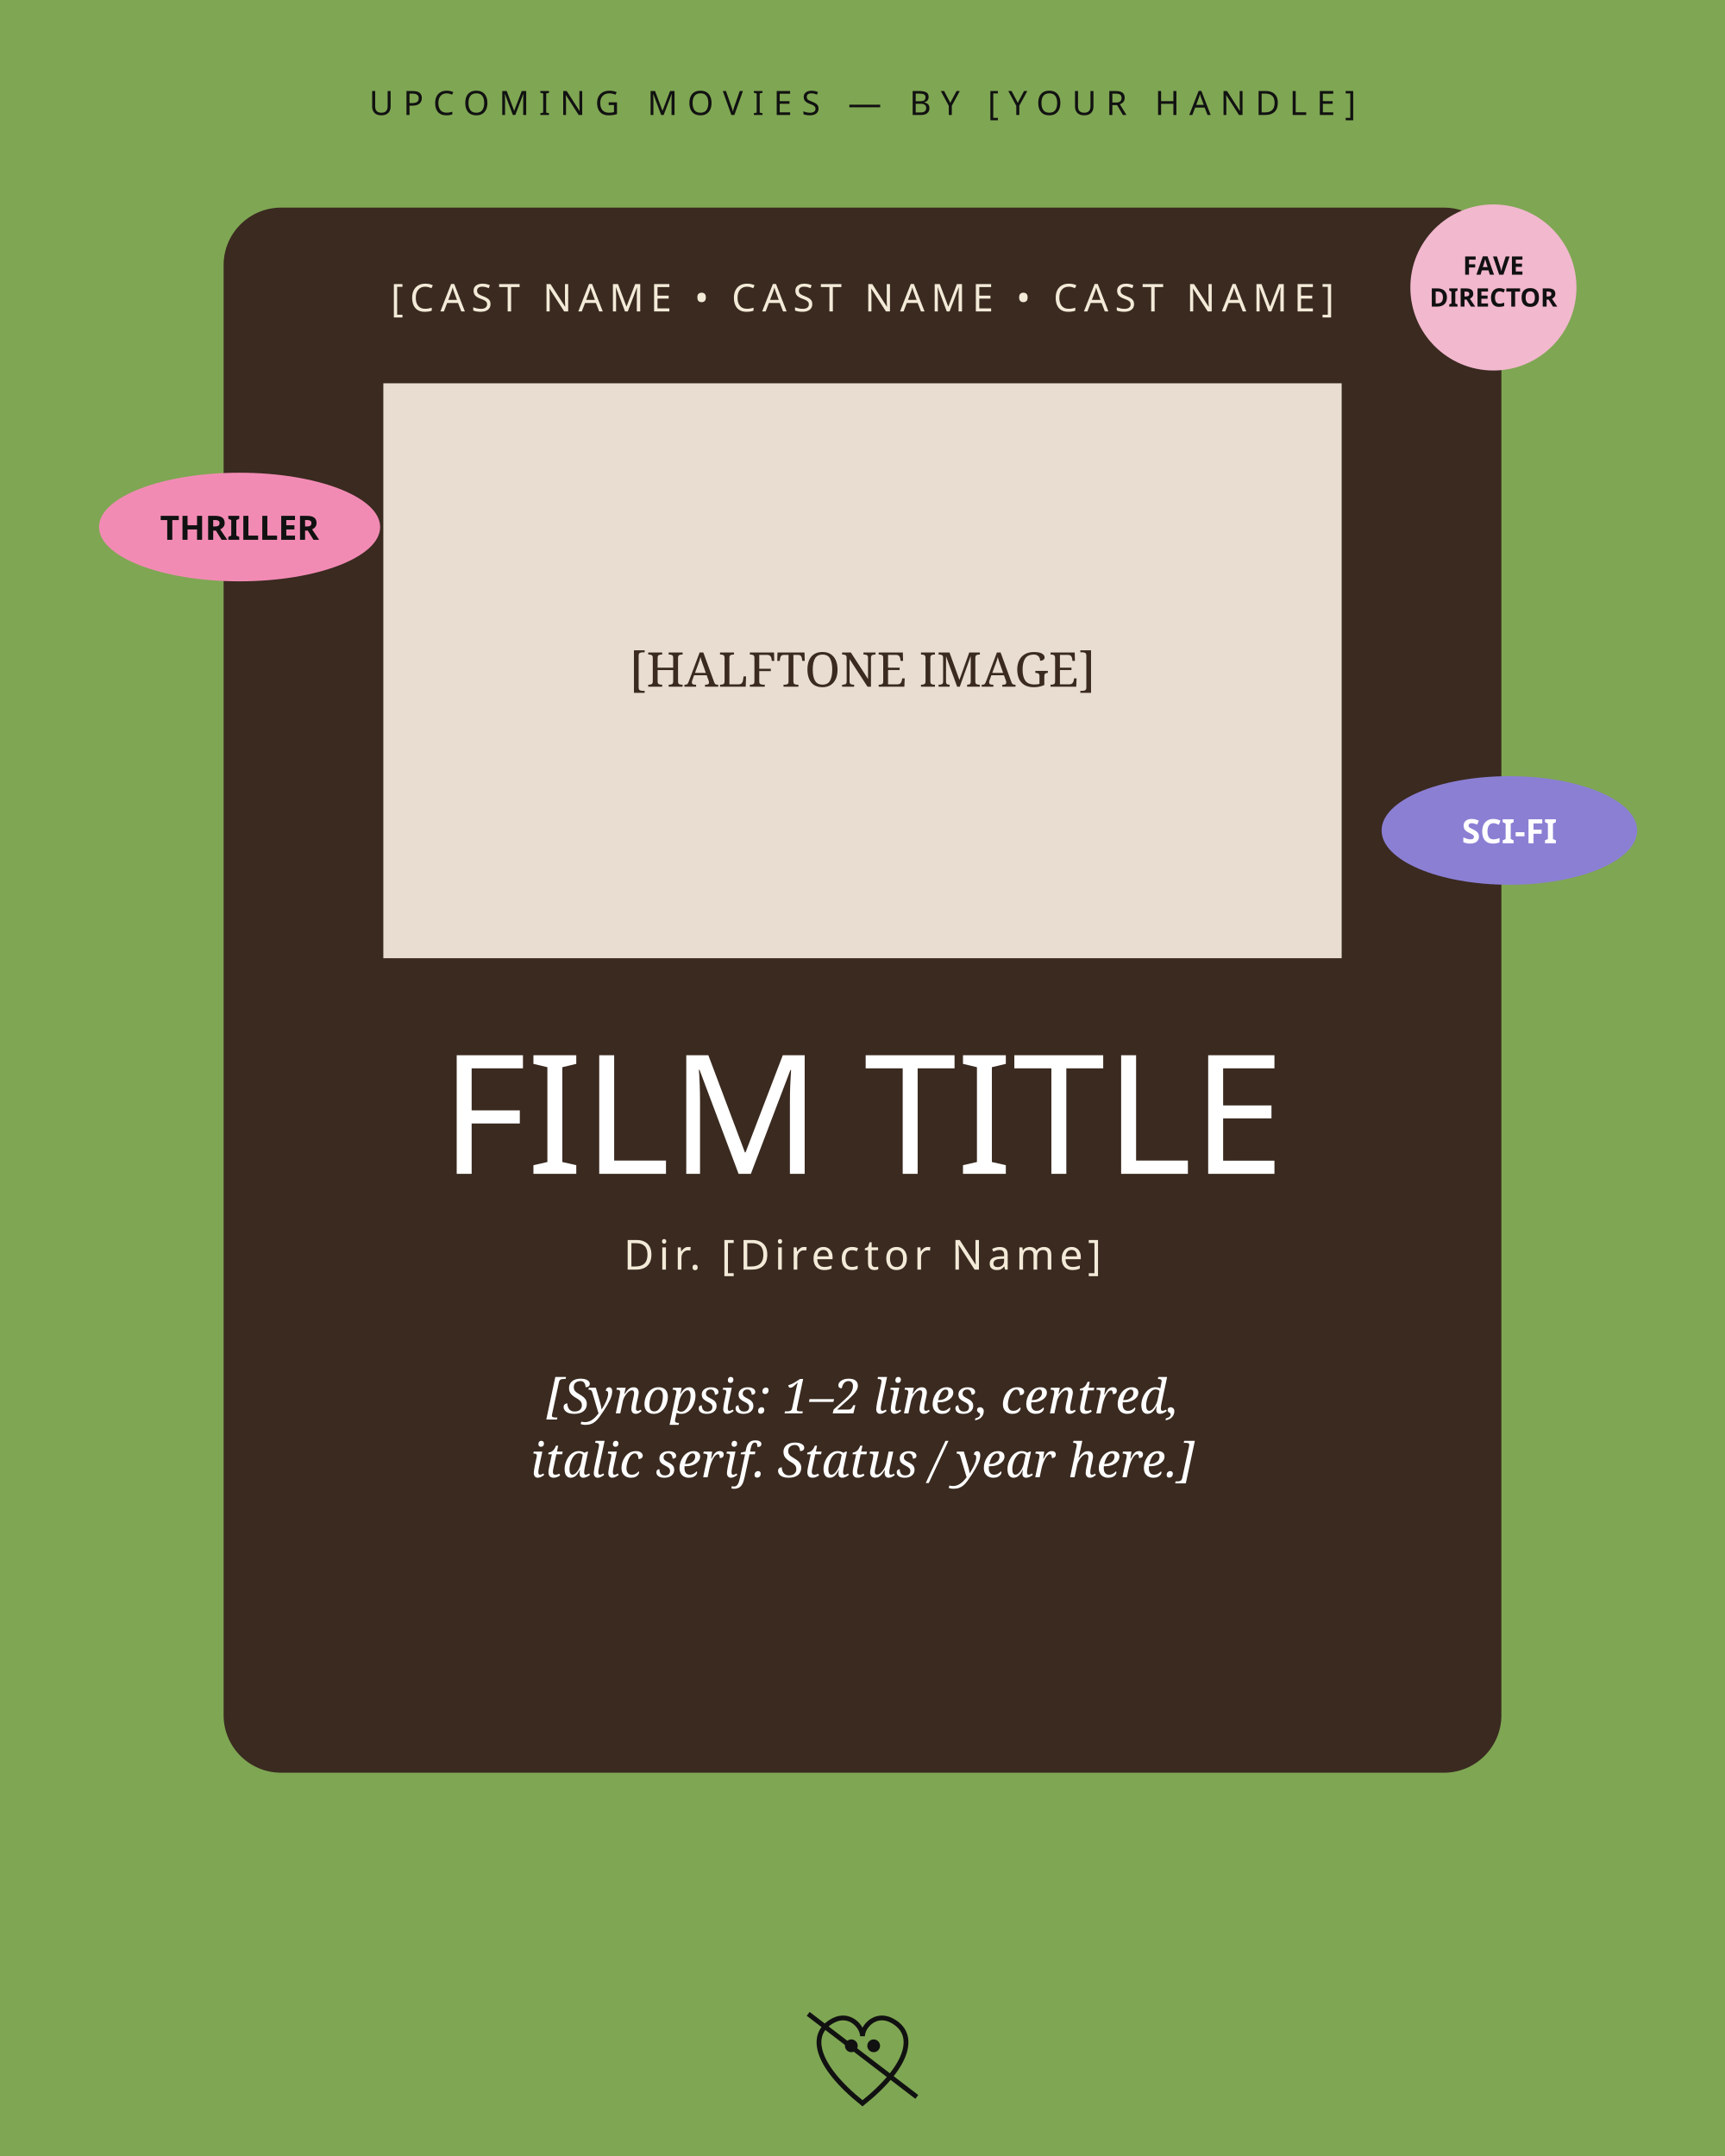
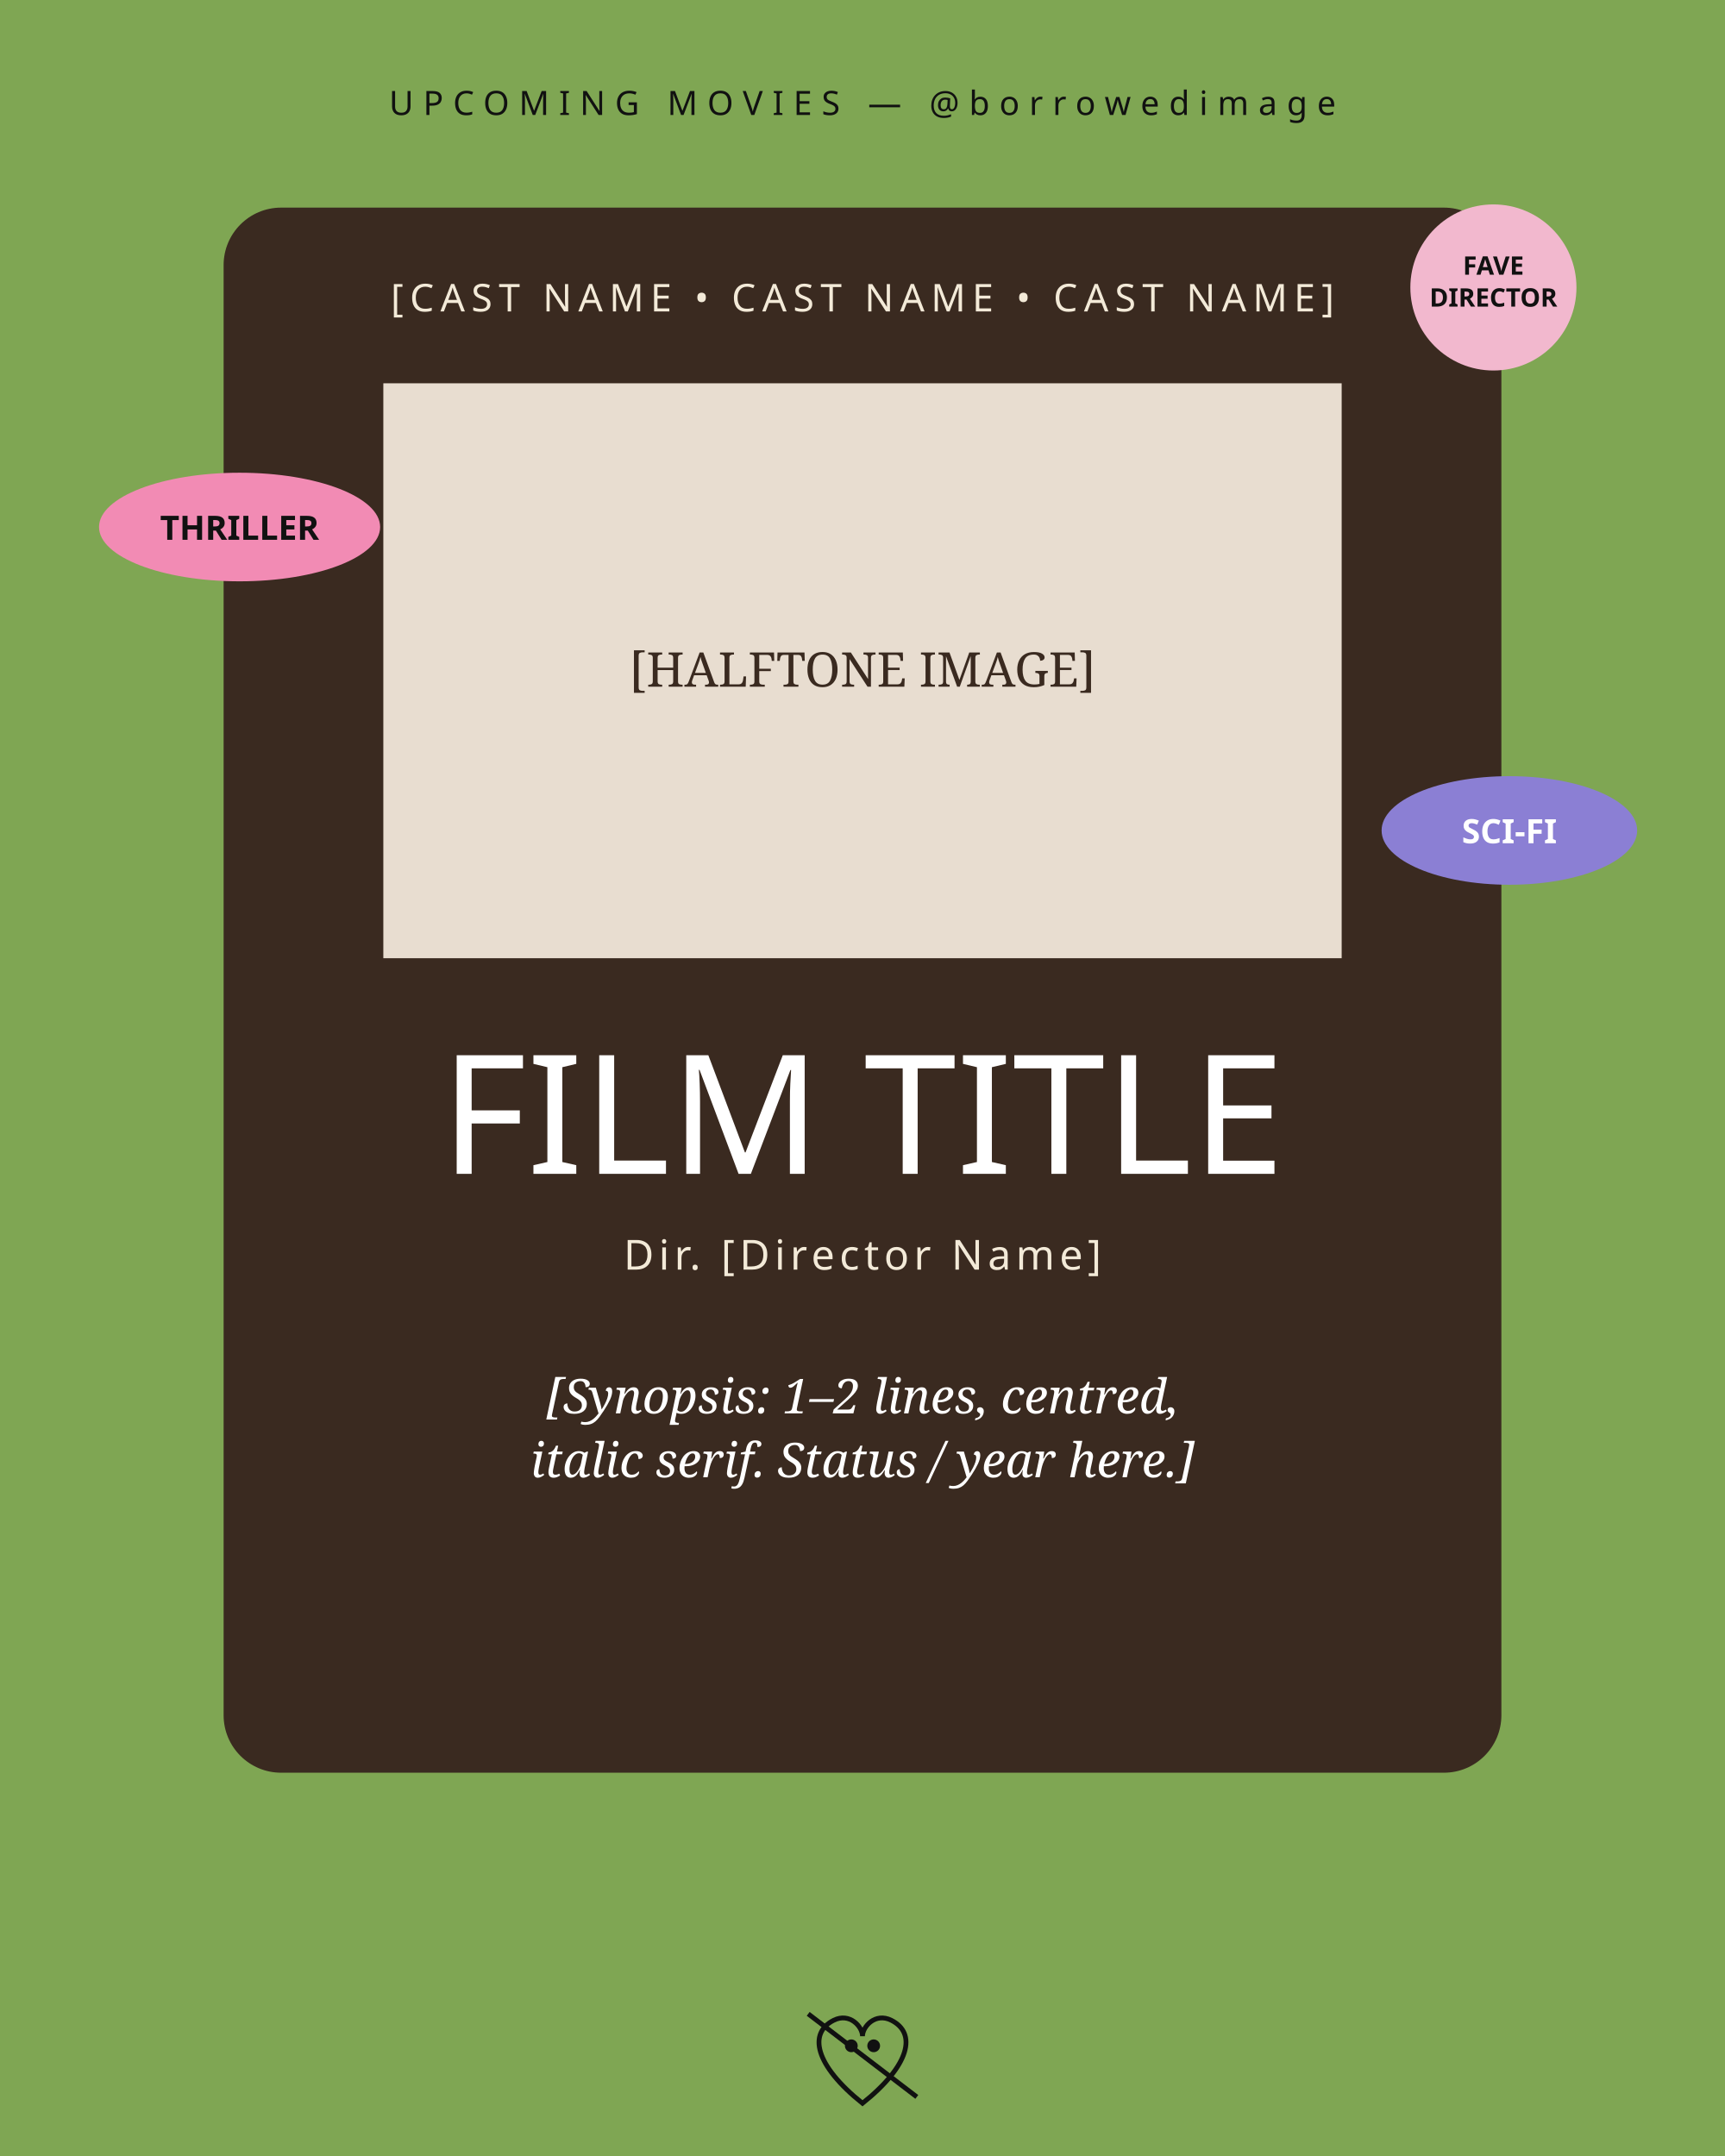
<svg xmlns="http://www.w3.org/2000/svg" width="1080" height="1350" viewBox="0 0 1080 1350">
  <rect width="1080" height="1350" fill="#7FA653" />
-   <text x="540" y="72" text-anchor="middle" font-family="'Oswald', 'Arial Narrow', sans-serif" font-size="21" font-weight="300" letter-spacing="6" fill="#111111">UPCOMING MOVIES — BY [YOUR HANDLE]</text>
+   <text x="540" y="72" text-anchor="middle" font-family="'Oswald', 'Arial Narrow', sans-serif" font-size="21" font-weight="300" letter-spacing="6" fill="#111111">UPCOMING MOVIES — @borrowedimage</text>
  <rect x="140" y="130" width="800" height="980" rx="36" fill="#3A2A20" />
  <text x="540" y="195" text-anchor="middle" font-family="'Oswald', 'Arial Narrow', sans-serif" font-size="24" font-weight="300" letter-spacing="4" fill="#F3EAD8">[CAST NAME • CAST NAME • CAST NAME]</text>
  <rect x="240" y="240" width="600" height="360" fill="#E8DDD0" />
  <text x="540" y="430" text-anchor="middle" font-family="'Playfair Display', Georgia, serif" font-size="30" fill="#3A2A20">[HALFTONE IMAGE]</text>
  <text x="540" y="735" text-anchor="middle" font-family="Anton, 'Oswald', 'Arial Narrow', sans-serif" font-size="104" fill="#FFFFFF">FILM TITLE</text>
  <text x="540" y="795" text-anchor="middle" font-family="'Oswald', 'Arial Narrow', sans-serif" font-size="26" font-weight="300" letter-spacing="3" fill="#F3EAD8">Dir. [Director Name]</text>
  <text x="540" y="885" text-anchor="middle" font-family="'EB Garamond', Georgia, serif" font-size="30" font-style="italic" fill="#FFFFFF">[Synopsis: 1–2 lines, centred,</text>
  <text x="540" y="925" text-anchor="middle" font-family="'EB Garamond', Georgia, serif" font-size="30" font-style="italic" fill="#FFFFFF">italic serif. Status / year here.]</text>
  <g font-family="'Nunito', 'Quicksand', sans-serif" font-size="21" font-weight="800" text-anchor="middle">
    <ellipse cx="150" cy="330" rx="88" ry="34" fill="#F28BB4" />
    <text x="150" y="338" fill="#111">THRILLER</text>
    <ellipse cx="945" cy="520" rx="80" ry="34" fill="#8B7FD4" />
    <text x="945" y="528" fill="#fff">SCI-FI</text>
    <circle cx="935" cy="180" r="52" fill="#F2B8CE" />
    <text x="935" y="172" fill="#111" font-size="16">FAVE</text>
    <text x="935" y="192" fill="#111" font-size="16">DIRECTOR</text>
  </g>
  <g transform="translate(500,1255)" stroke="#111111" fill="none" stroke-width="3">
    <path d="M40 62 C10 38 6 18 22 10 C32 5 40 14 40 20 C40 14 48 5 58 10 C74 18 70 38 40 62 Z" />
    <line x1="6" y1="6" x2="74" y2="58" />
    <circle cx="33" cy="26" r="2.5" fill="#111111" />
    <circle cx="47" cy="26" r="2.5" fill="#111111" />
  </g>
</svg>
